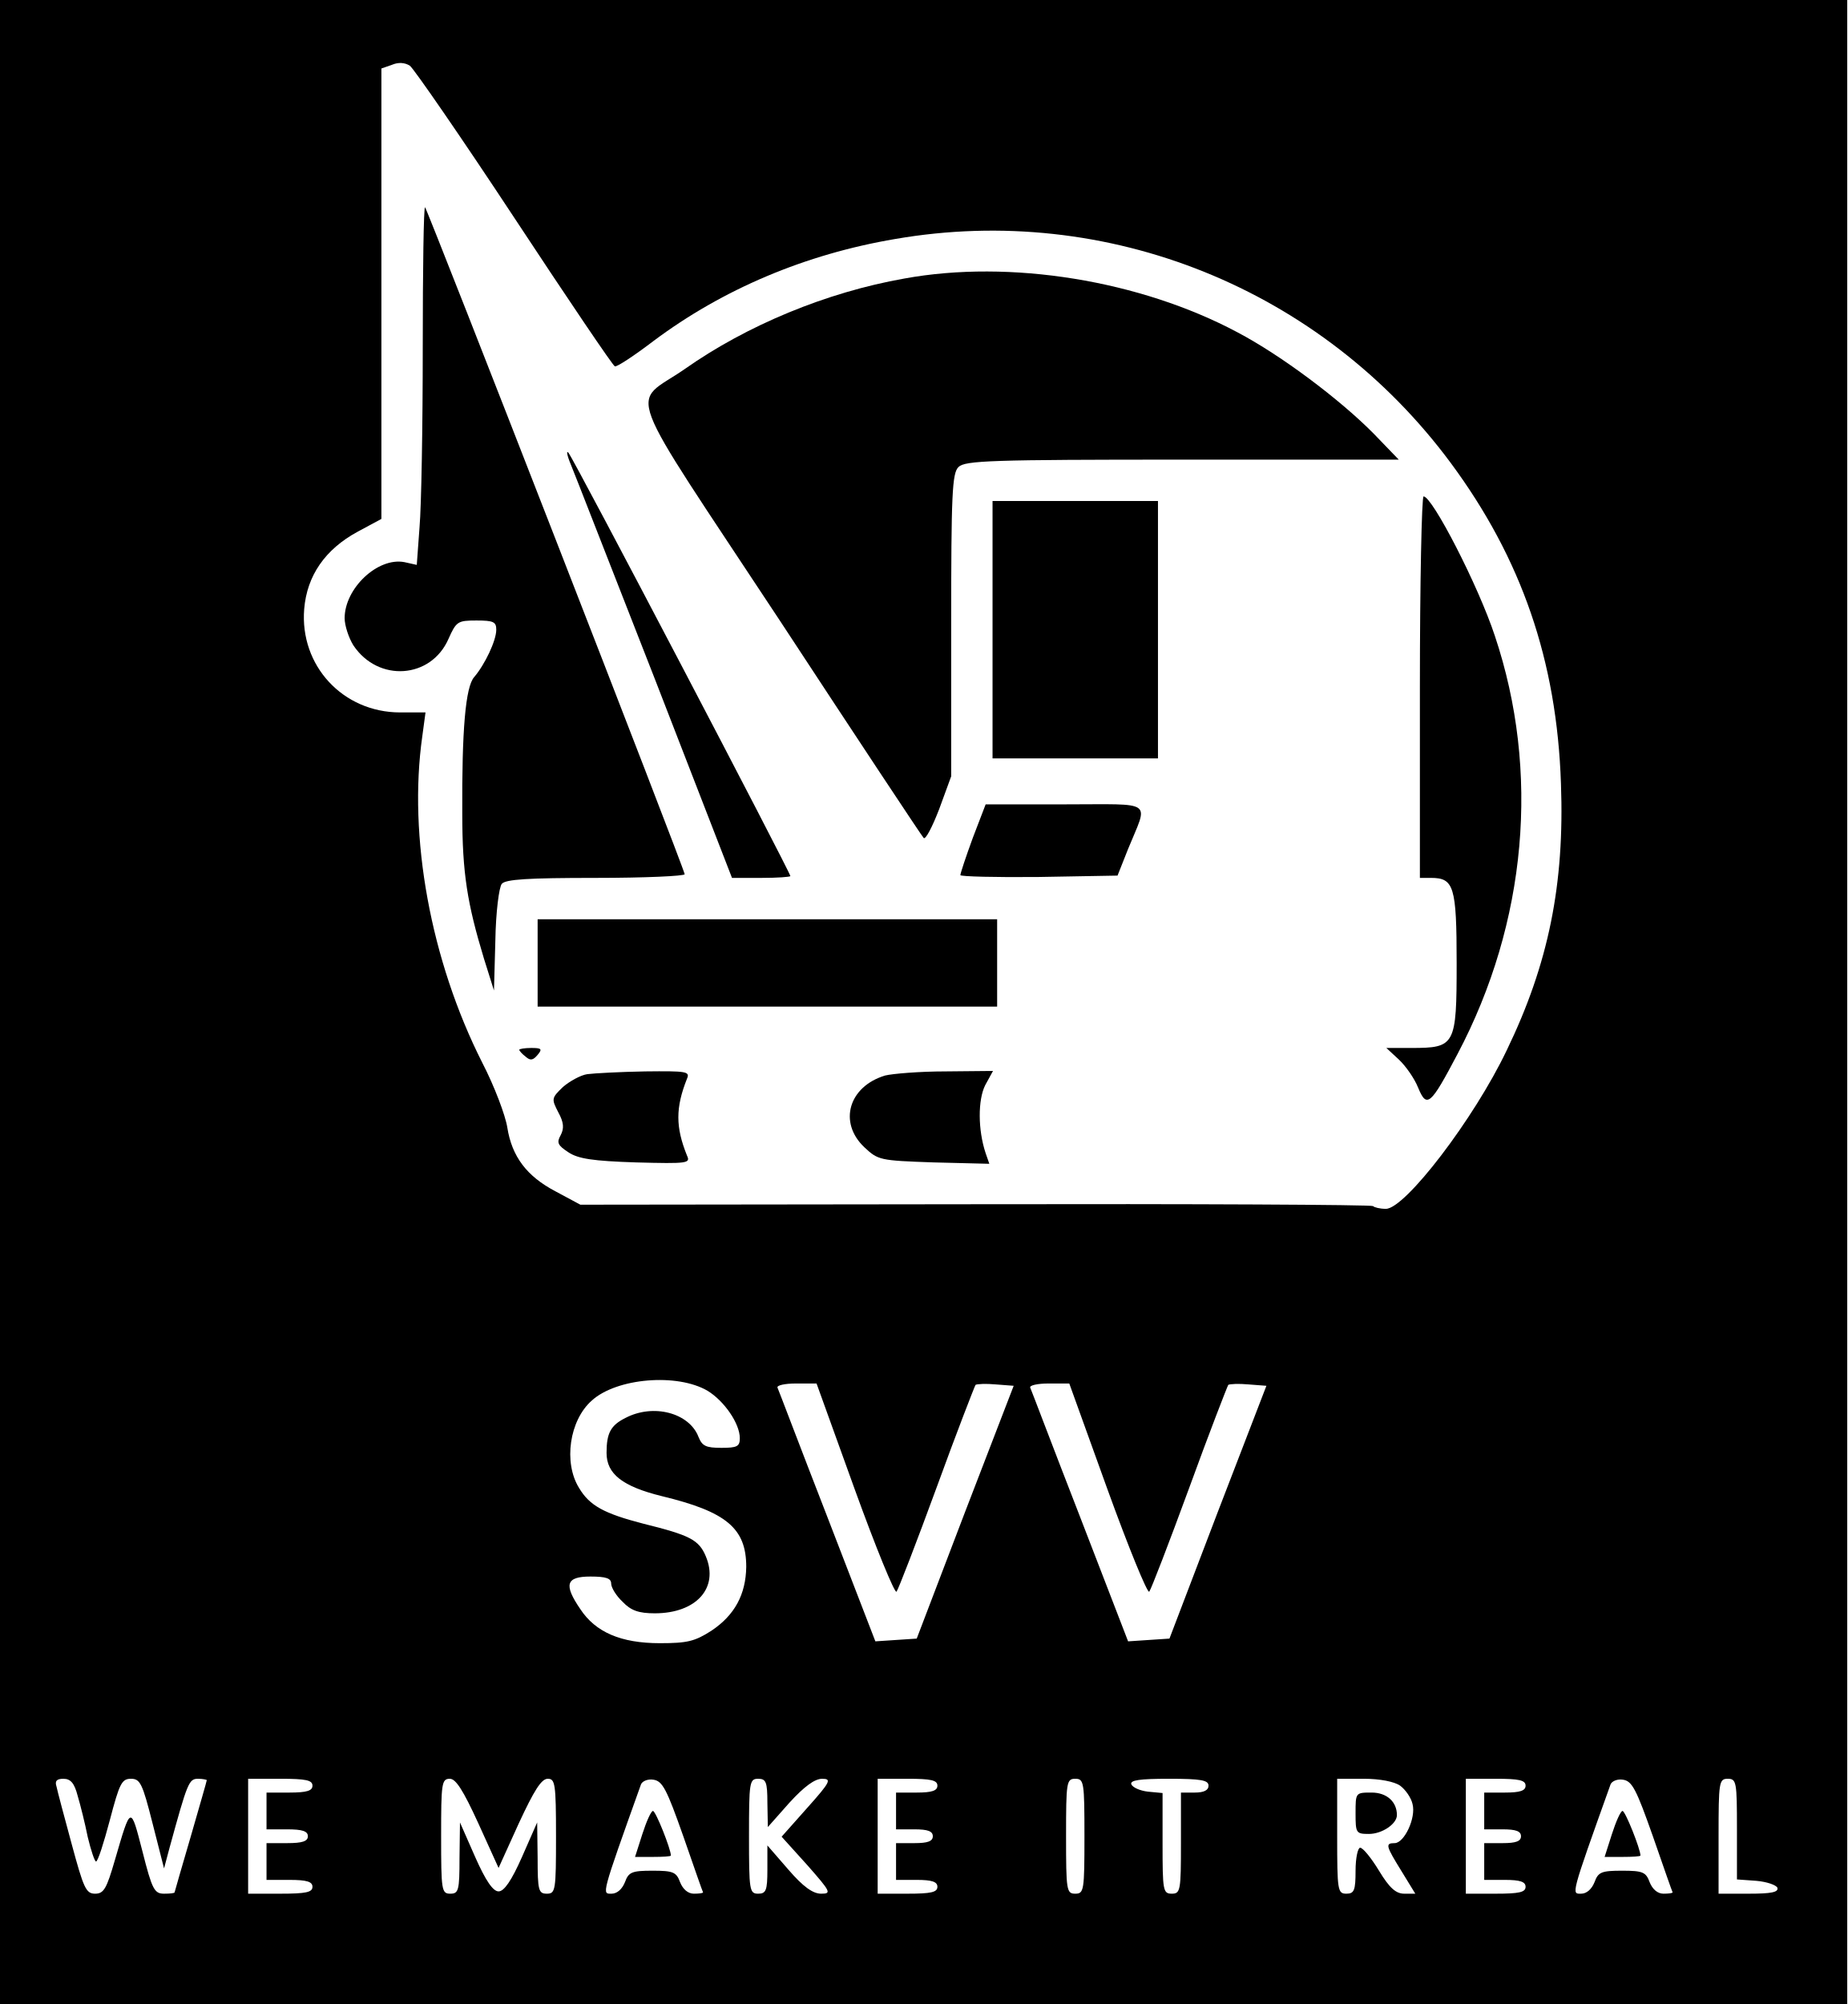
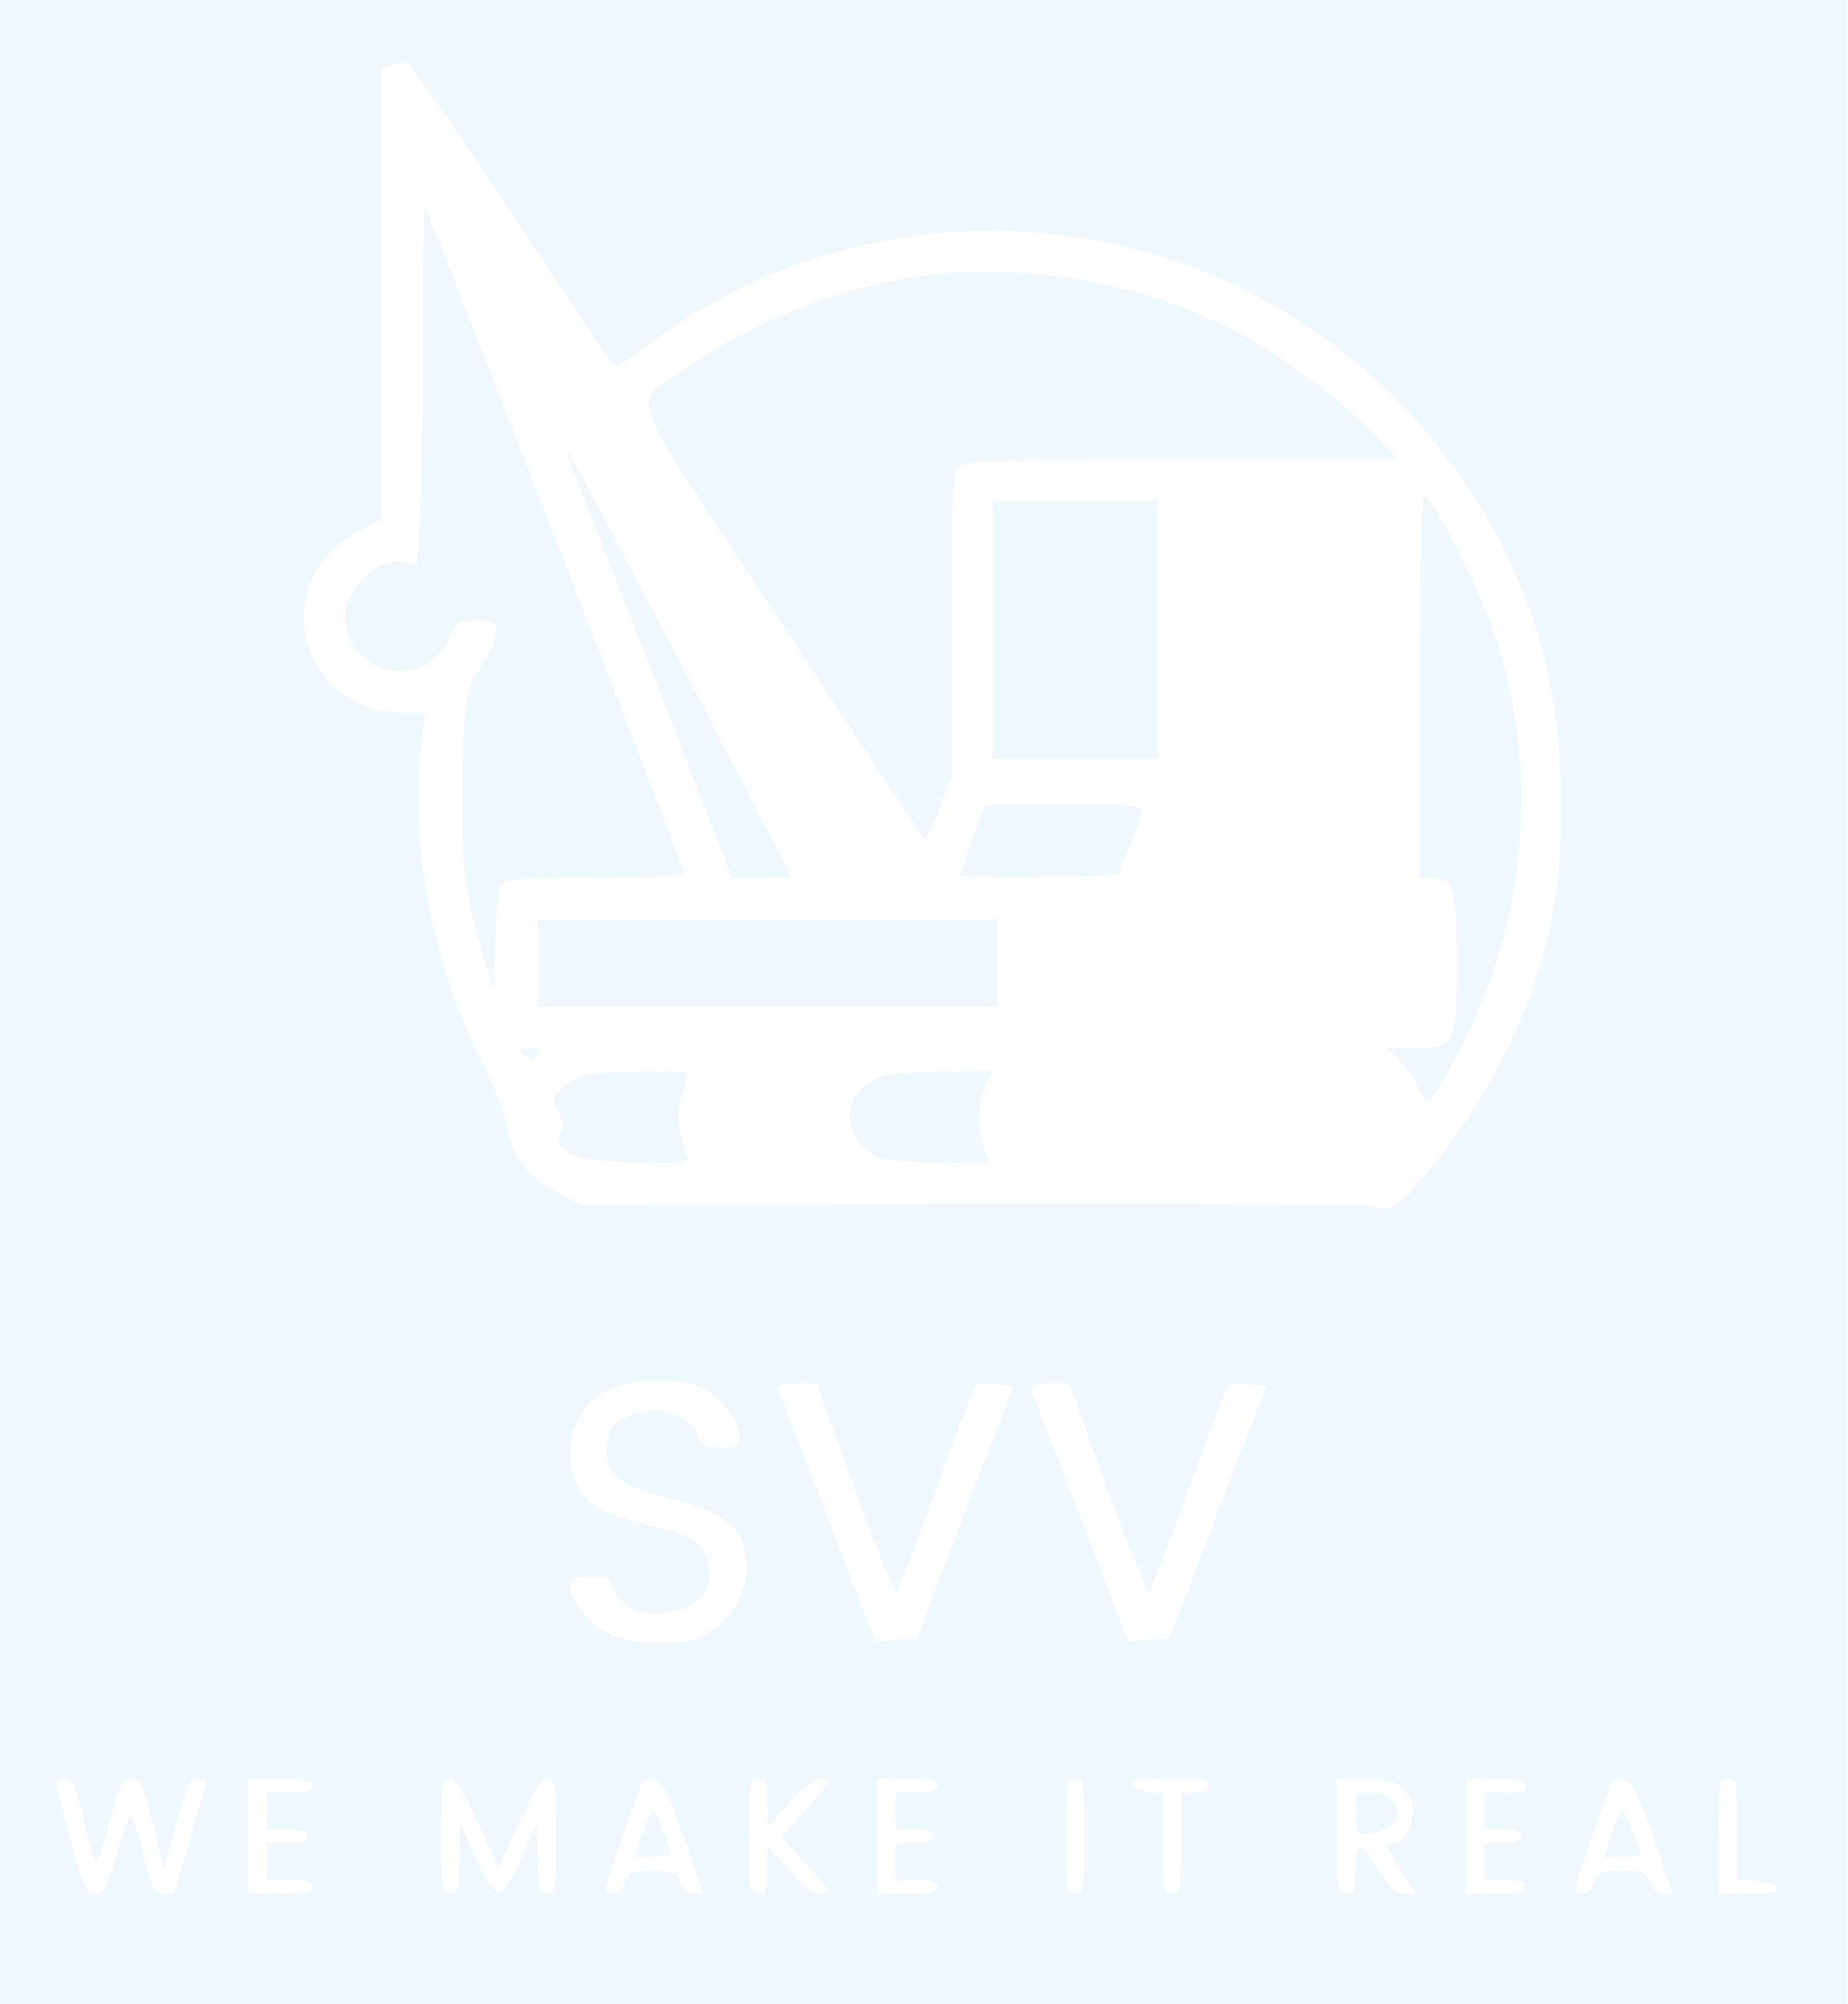
<svg xmlns="http://www.w3.org/2000/svg" version="1.0" width="402pt" height="436pt" viewBox="0 0 402 436" preserveAspectRatio="xMidYMid meet">
-   <g transform="translate(0,436) scale(0.1,-0.1)" fill="#000000" stroke="none">
+   <g transform="translate(0,436) scale(0.1,-0.1)" fill="#f0f8ff" stroke="none">
    <path d="M0 2180 l0 -2180 2010 0 2010 0 0 2180 0 2180 -2010 0 -2010 0 0 -2180z m1120 1705 c116 -176 214 -321 218 -322 4 -2 42 23 84 55 151 113 331 189 526 222 462 80 928 -108 1209 -487 154 -208 231 -430 240 -698 8 -219 -27 -392 -118 -580 -71 -149 -221 -345 -263 -345 -13 0 -25 3 -28 6 -3 3 -393 5 -865 4 l-860 -1 -54 29 c-63 33 -95 76 -105 139 -4 26 -28 90 -55 142 -112 222 -161 491 -130 709 l7 52 -55 0 c-125 0 -219 102 -209 225 6 73 46 130 116 168 l52 28 0 490 0 490 23 8 c14 6 28 5 39 -2 9 -7 112 -156 228 -332z m420 -2551 c36 -22 70 -71 70 -103 0 -18 -6 -21 -40 -21 -34 0 -42 4 -50 24 -20 52 -98 73 -159 41 -32 -16 -41 -33 -41 -76 0 -46 35 -73 120 -94 141 -34 184 -70 184 -154 -1 -60 -25 -105 -76 -139 -36 -23 -52 -27 -112 -27 -85 0 -140 24 -173 74 -37 54 -31 71 22 71 34 0 45 -4 45 -15 0 -9 11 -27 25 -40 18 -19 35 -25 70 -25 90 0 140 55 111 124 -15 36 -35 46 -136 71 -85 22 -117 39 -140 78 -34 55 -21 147 28 190 54 49 186 60 252 21z m320 -214 c46 -127 87 -227 91 -223 4 5 43 106 87 226 44 121 83 221 85 224 3 2 23 3 44 1 l39 -3 -106 -275 -105 -275 -45 -3 -45 -3 -105 272 c-58 149 -106 276 -108 280 -2 5 16 9 40 9 l45 0 83 -230z m550 0 c46 -127 87 -227 91 -223 4 5 43 106 87 226 44 121 83 221 85 224 3 2 23 3 44 1 l39 -3 -106 -275 -105 -275 -45 -3 -45 -3 -105 272 c-58 149 -106 276 -108 280 -2 5 16 9 40 9 l45 0 83 -230z m-2241 -667 c6 -20 16 -60 22 -90 7 -29 15 -53 18 -53 4 0 17 41 30 90 21 80 26 90 46 90 20 0 25 -10 47 -97 l25 -98 12 45 c39 142 42 150 62 150 10 0 19 -2 19 -3 0 -2 -16 -57 -35 -123 -19 -65 -35 -120 -35 -121 0 -2 -10 -3 -23 -3 -21 0 -26 9 -47 92 -26 101 -25 101 -60 -19 -18 -62 -24 -73 -43 -73 -20 0 -25 12 -51 108 -16 59 -31 115 -33 125 -4 12 0 17 15 17 16 0 24 -10 31 -37z m511 22 c0 -11 -12 -15 -50 -15 l-50 0 0 -40 0 -40 45 0 c33 0 45 -4 45 -15 0 -11 -12 -15 -45 -15 l-45 0 0 -40 0 -40 50 0 c38 0 50 -4 50 -15 0 -12 -14 -15 -70 -15 l-70 0 0 125 0 125 70 0 c56 0 70 -3 70 -15z m361 -82 l44 -97 44 97 c33 71 49 97 63 97 16 0 18 -10 18 -125 0 -118 -1 -125 -20 -125 -18 0 -20 7 -20 78 l-1 77 -33 -75 c-23 -52 -39 -75 -51 -75 -12 0 -28 23 -51 75 l-33 75 -1 -77 c0 -71 -2 -78 -20 -78 -19 0 -20 7 -20 125 0 115 1 125 19 125 13 0 29 -25 62 -97z m446 -28 c23 -66 42 -121 43 -122 0 -2 -9 -3 -20 -3 -13 0 -24 10 -30 25 -8 22 -15 25 -60 25 -45 0 -52 -3 -60 -25 -6 -15 -17 -25 -29 -25 -21 0 -24 -8 64 238 3 7 15 12 27 10 20 -3 29 -21 65 -123z m183 73 l1 -53 47 53 c32 35 55 52 71 52 21 0 19 -6 -32 -63 l-56 -63 56 -62 c51 -58 53 -62 30 -62 -18 0 -39 15 -71 52 l-46 53 0 -53 c0 -45 -3 -52 -20 -52 -19 0 -20 7 -20 125 0 118 1 125 20 125 17 0 20 -7 20 -52z m370 37 c0 -11 -12 -15 -45 -15 l-45 0 0 -40 0 -40 40 0 c29 0 40 -4 40 -15 0 -11 -11 -15 -40 -15 l-40 0 0 -40 0 -40 45 0 c33 0 45 -4 45 -15 0 -12 -14 -15 -65 -15 l-65 0 0 125 0 125 65 0 c51 0 65 -3 65 -15z m320 -110 c0 -118 -1 -125 -20 -125 -19 0 -20 7 -20 125 0 118 1 125 20 125 19 0 20 -7 20 -125z m270 110 c0 -10 -10 -15 -30 -15 l-30 0 0 -110 c0 -103 -1 -110 -20 -110 -19 0 -20 7 -20 109 l0 110 -32 3 c-17 2 -33 9 -36 16 -3 9 18 12 82 12 70 0 86 -3 86 -15z m417 0 c11 -8 24 -26 27 -40 8 -30 -18 -85 -39 -85 -21 0 -19 -6 15 -61 l30 -49 -24 0 c-18 0 -32 12 -55 50 -17 28 -35 50 -41 50 -5 0 -10 -22 -10 -50 0 -43 -3 -50 -20 -50 -19 0 -20 7 -20 125 l0 125 58 0 c35 0 66 -6 79 -15z m273 0 c0 -11 -12 -15 -45 -15 l-45 0 0 -40 0 -40 40 0 c29 0 40 -4 40 -15 0 -11 -11 -15 -40 -15 l-40 0 0 -40 0 -40 45 0 c33 0 45 -4 45 -15 0 -12 -14 -15 -65 -15 l-65 0 0 125 0 125 65 0 c51 0 65 -3 65 -15z m277 -110 c23 -66 42 -121 43 -122 0 -2 -9 -3 -20 -3 -13 0 -24 10 -30 25 -8 22 -15 25 -60 25 -45 0 -52 -3 -60 -25 -6 -15 -17 -25 -29 -25 -21 0 -24 -8 64 238 3 7 15 12 27 10 20 -3 29 -21 65 -123z m183 16 l0 -110 42 -3 c23 -2 43 -9 46 -15 3 -10 -14 -13 -62 -13 l-66 0 0 125 c0 118 1 125 20 125 19 0 20 -7 20 -109z" />
    <path d="M920 3604 c0 -170 -3 -346 -7 -391 l-6 -82 -27 6 c-58 11 -130 -57 -130 -122 0 -16 9 -43 19 -59 54 -81 169 -73 207 14 17 38 20 40 61 40 37 0 43 -3 43 -20 0 -24 -25 -76 -48 -103 -19 -21 -27 -116 -26 -297 0 -130 11 -196 47 -315 l22 -70 3 109 c1 61 8 116 14 123 8 10 57 13 204 13 107 0 194 4 194 8 0 10 -559 1445 -565 1451 -3 2 -5 -135 -5 -305z" />
    <path d="M1968 3754 c-170 -30 -343 -102 -478 -197 -118 -82 -142 -18 207 -547 168 -256 309 -469 313 -473 4 -5 19 24 34 63 l26 71 0 329 c0 285 2 331 16 344 14 14 72 16 487 16 l471 0 -54 56 c-74 75 -202 171 -297 221 -212 113 -495 159 -725 117z" />
    <path d="M1242 3350 c8 -19 90 -230 183 -467 l168 -433 64 0 c34 0 63 2 63 4 0 8 -473 911 -483 921 -5 6 -3 -6 5 -25z" />
    <path d="M3090 2865 l0 -415 24 0 c50 0 56 -18 56 -185 0 -180 -3 -185 -99 -185 l-54 0 27 -25 c15 -14 34 -41 42 -61 19 -46 27 -39 86 73 151 286 180 615 81 910 -36 109 -136 303 -155 303 -4 0 -8 -187 -8 -415z" />
    <path d="M2160 2990 l0 -280 180 0 180 0 0 280 0 280 -180 0 -180 0 0 -280z" />
    <path d="M2117 2537 c-15 -41 -27 -77 -27 -81 0 -3 77 -5 171 -4 l171 3 23 58 c44 108 60 97 -137 97 l-173 0 -28 -73z" />
    <path d="M1170 2265 l0 -95 500 0 500 0 0 95 0 95 -500 0 -500 0 0 -95z" />
    <path d="M1130 2076 c0 -2 6 -9 14 -15 10 -9 16 -8 26 4 11 13 8 15 -14 15 -14 0 -26 -2 -26 -4z" />
    <path d="M1278 2023 c-14 -2 -38 -15 -53 -28 -25 -24 -25 -26 -10 -55 12 -22 13 -35 5 -50 -9 -16 -6 -22 17 -37 21 -14 53 -19 147 -22 113 -3 119 -2 111 15 -25 62 -25 104 0 167 7 16 -1 17 -91 16 -55 -1 -111 -4 -126 -6z" />
    <path d="M1926 2020 c-79 -24 -102 -102 -45 -156 30 -28 33 -29 151 -33 l121 -3 -8 23 c-17 51 -17 116 -1 148 l17 31 -103 -1 c-57 0 -116 -5 -132 -9z" />
    <path d="M1398 370 l-16 -50 39 0 c21 0 39 1 39 3 0 14 -33 97 -39 97 -4 0 -14 -22 -23 -50z" />
    <path d="M2950 415 c0 -43 1 -45 29 -45 29 0 61 22 61 41 0 29 -22 49 -55 49 -35 0 -35 0 -35 -45z" />
    <path d="M3508 370 l-16 -50 39 0 c21 0 39 1 39 3 0 14 -33 97 -39 97 -4 0 -14 -22 -23 -50z" />
  </g>
</svg>
